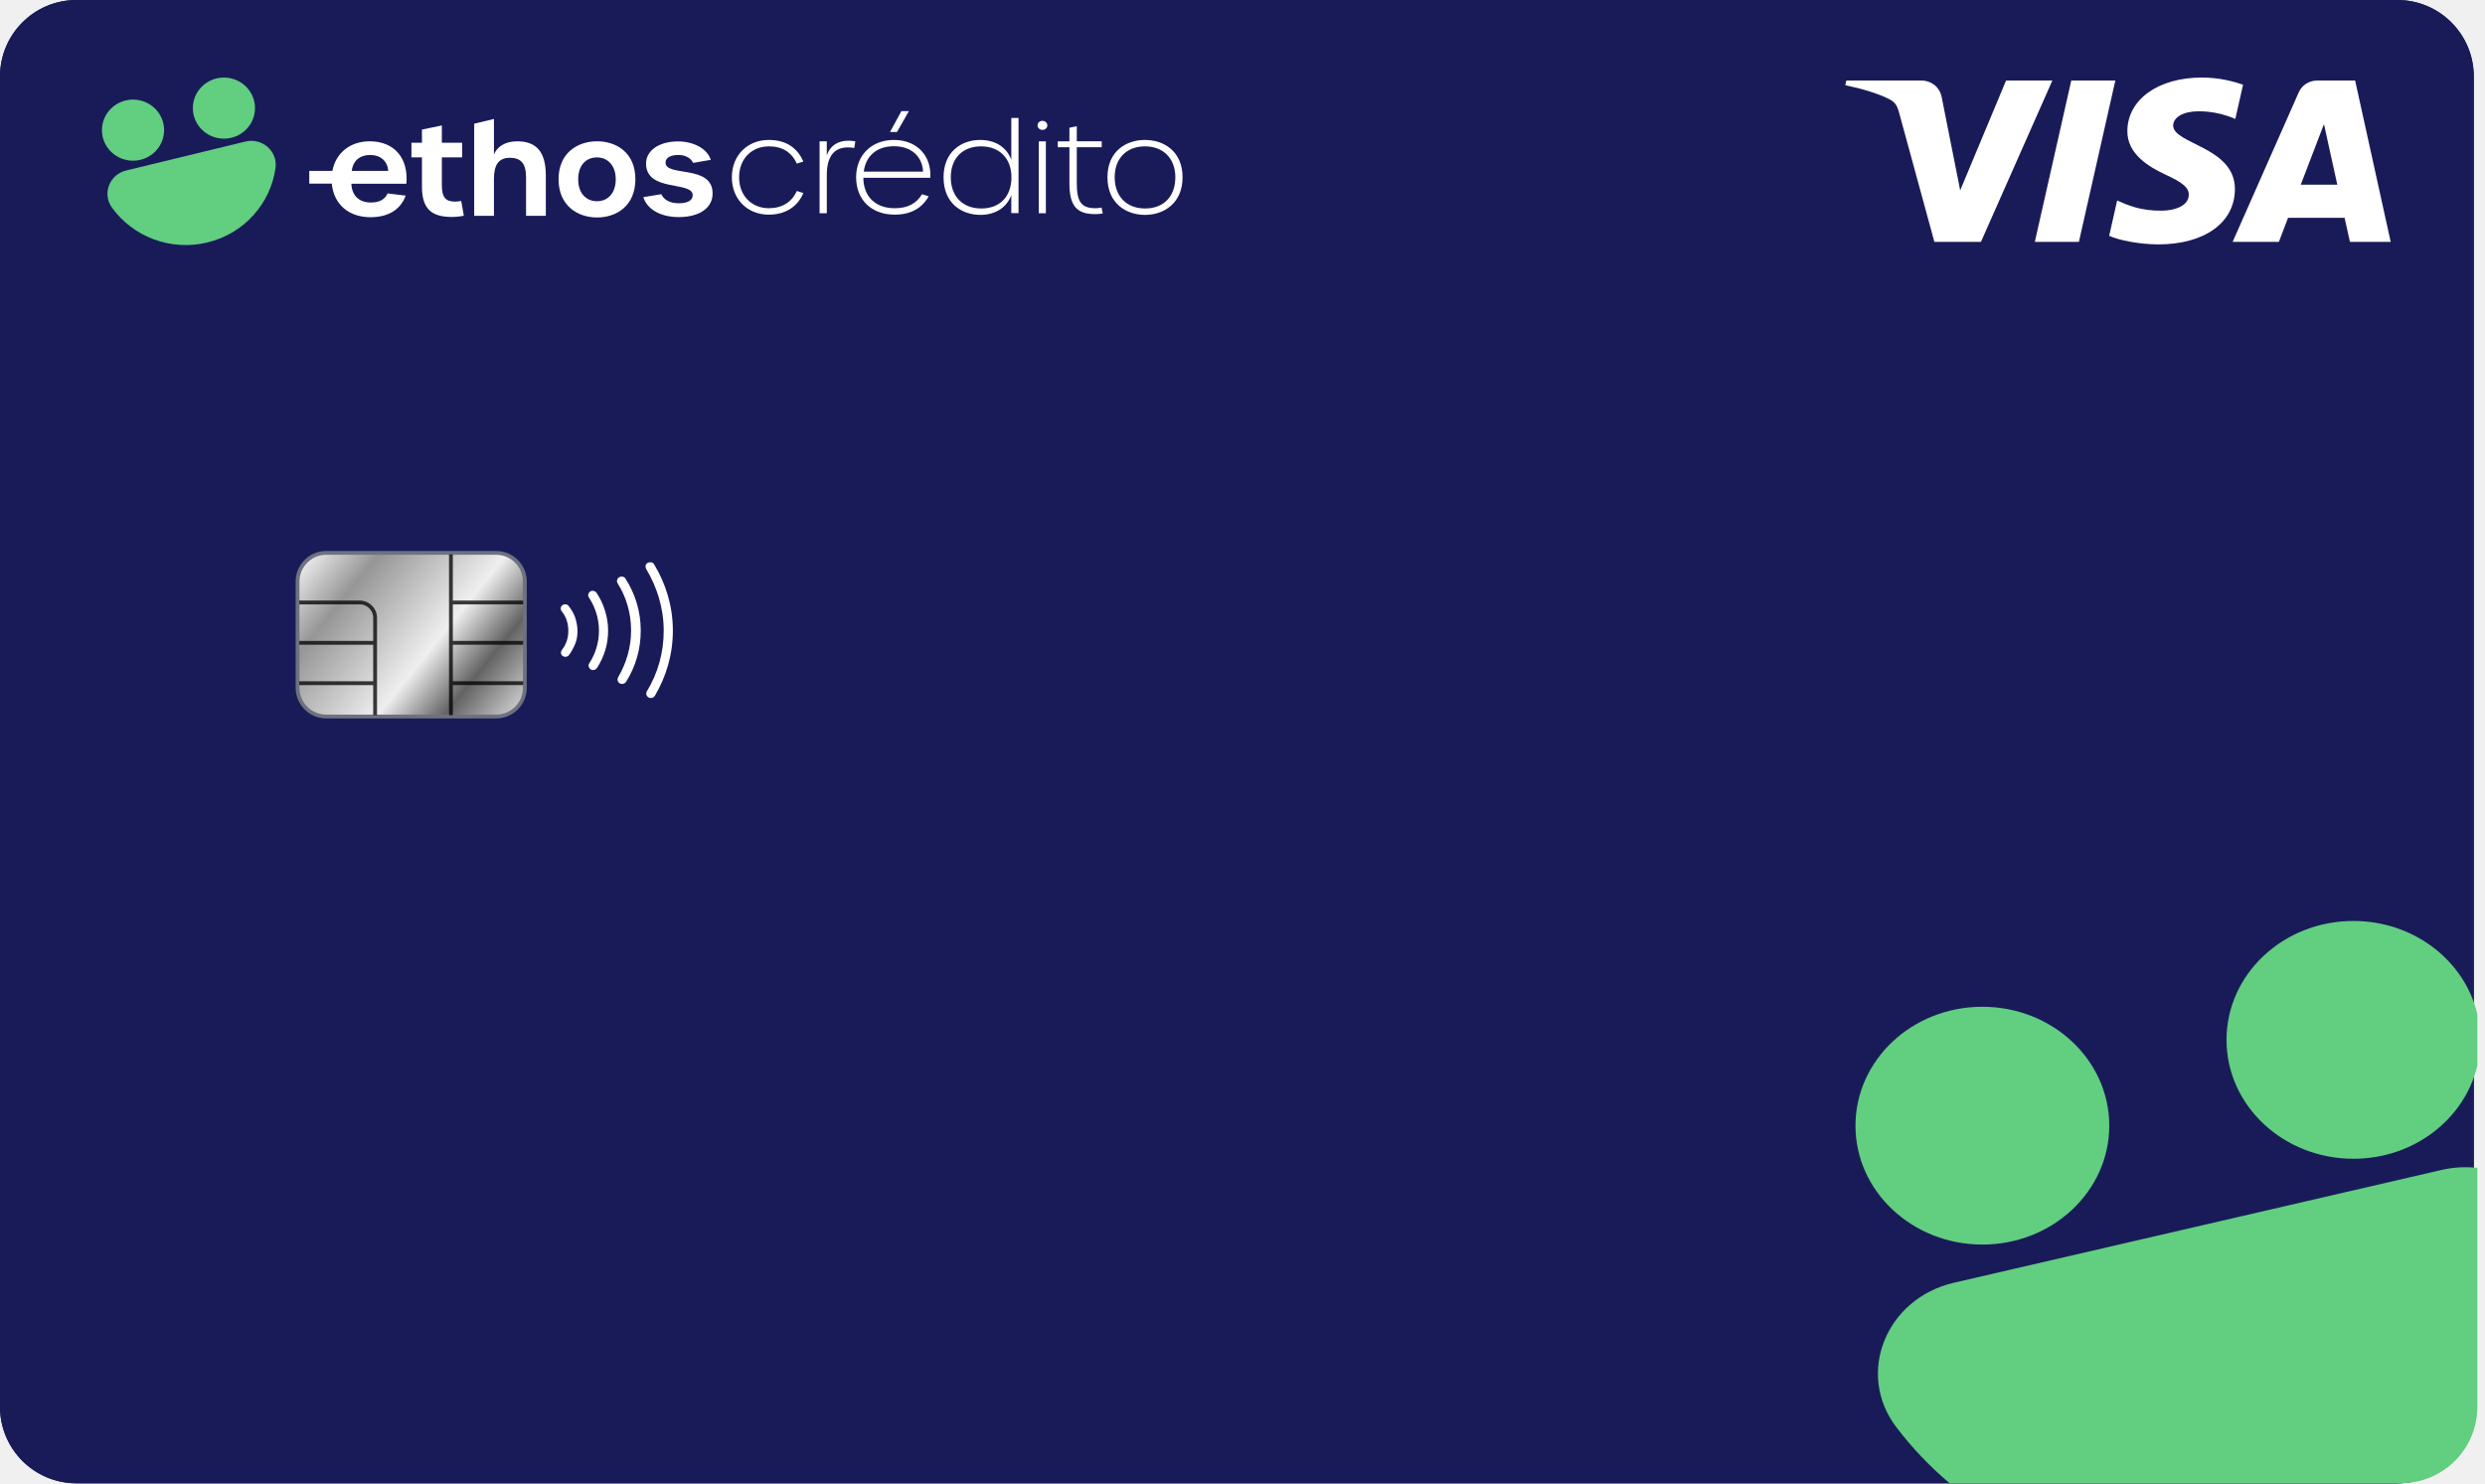
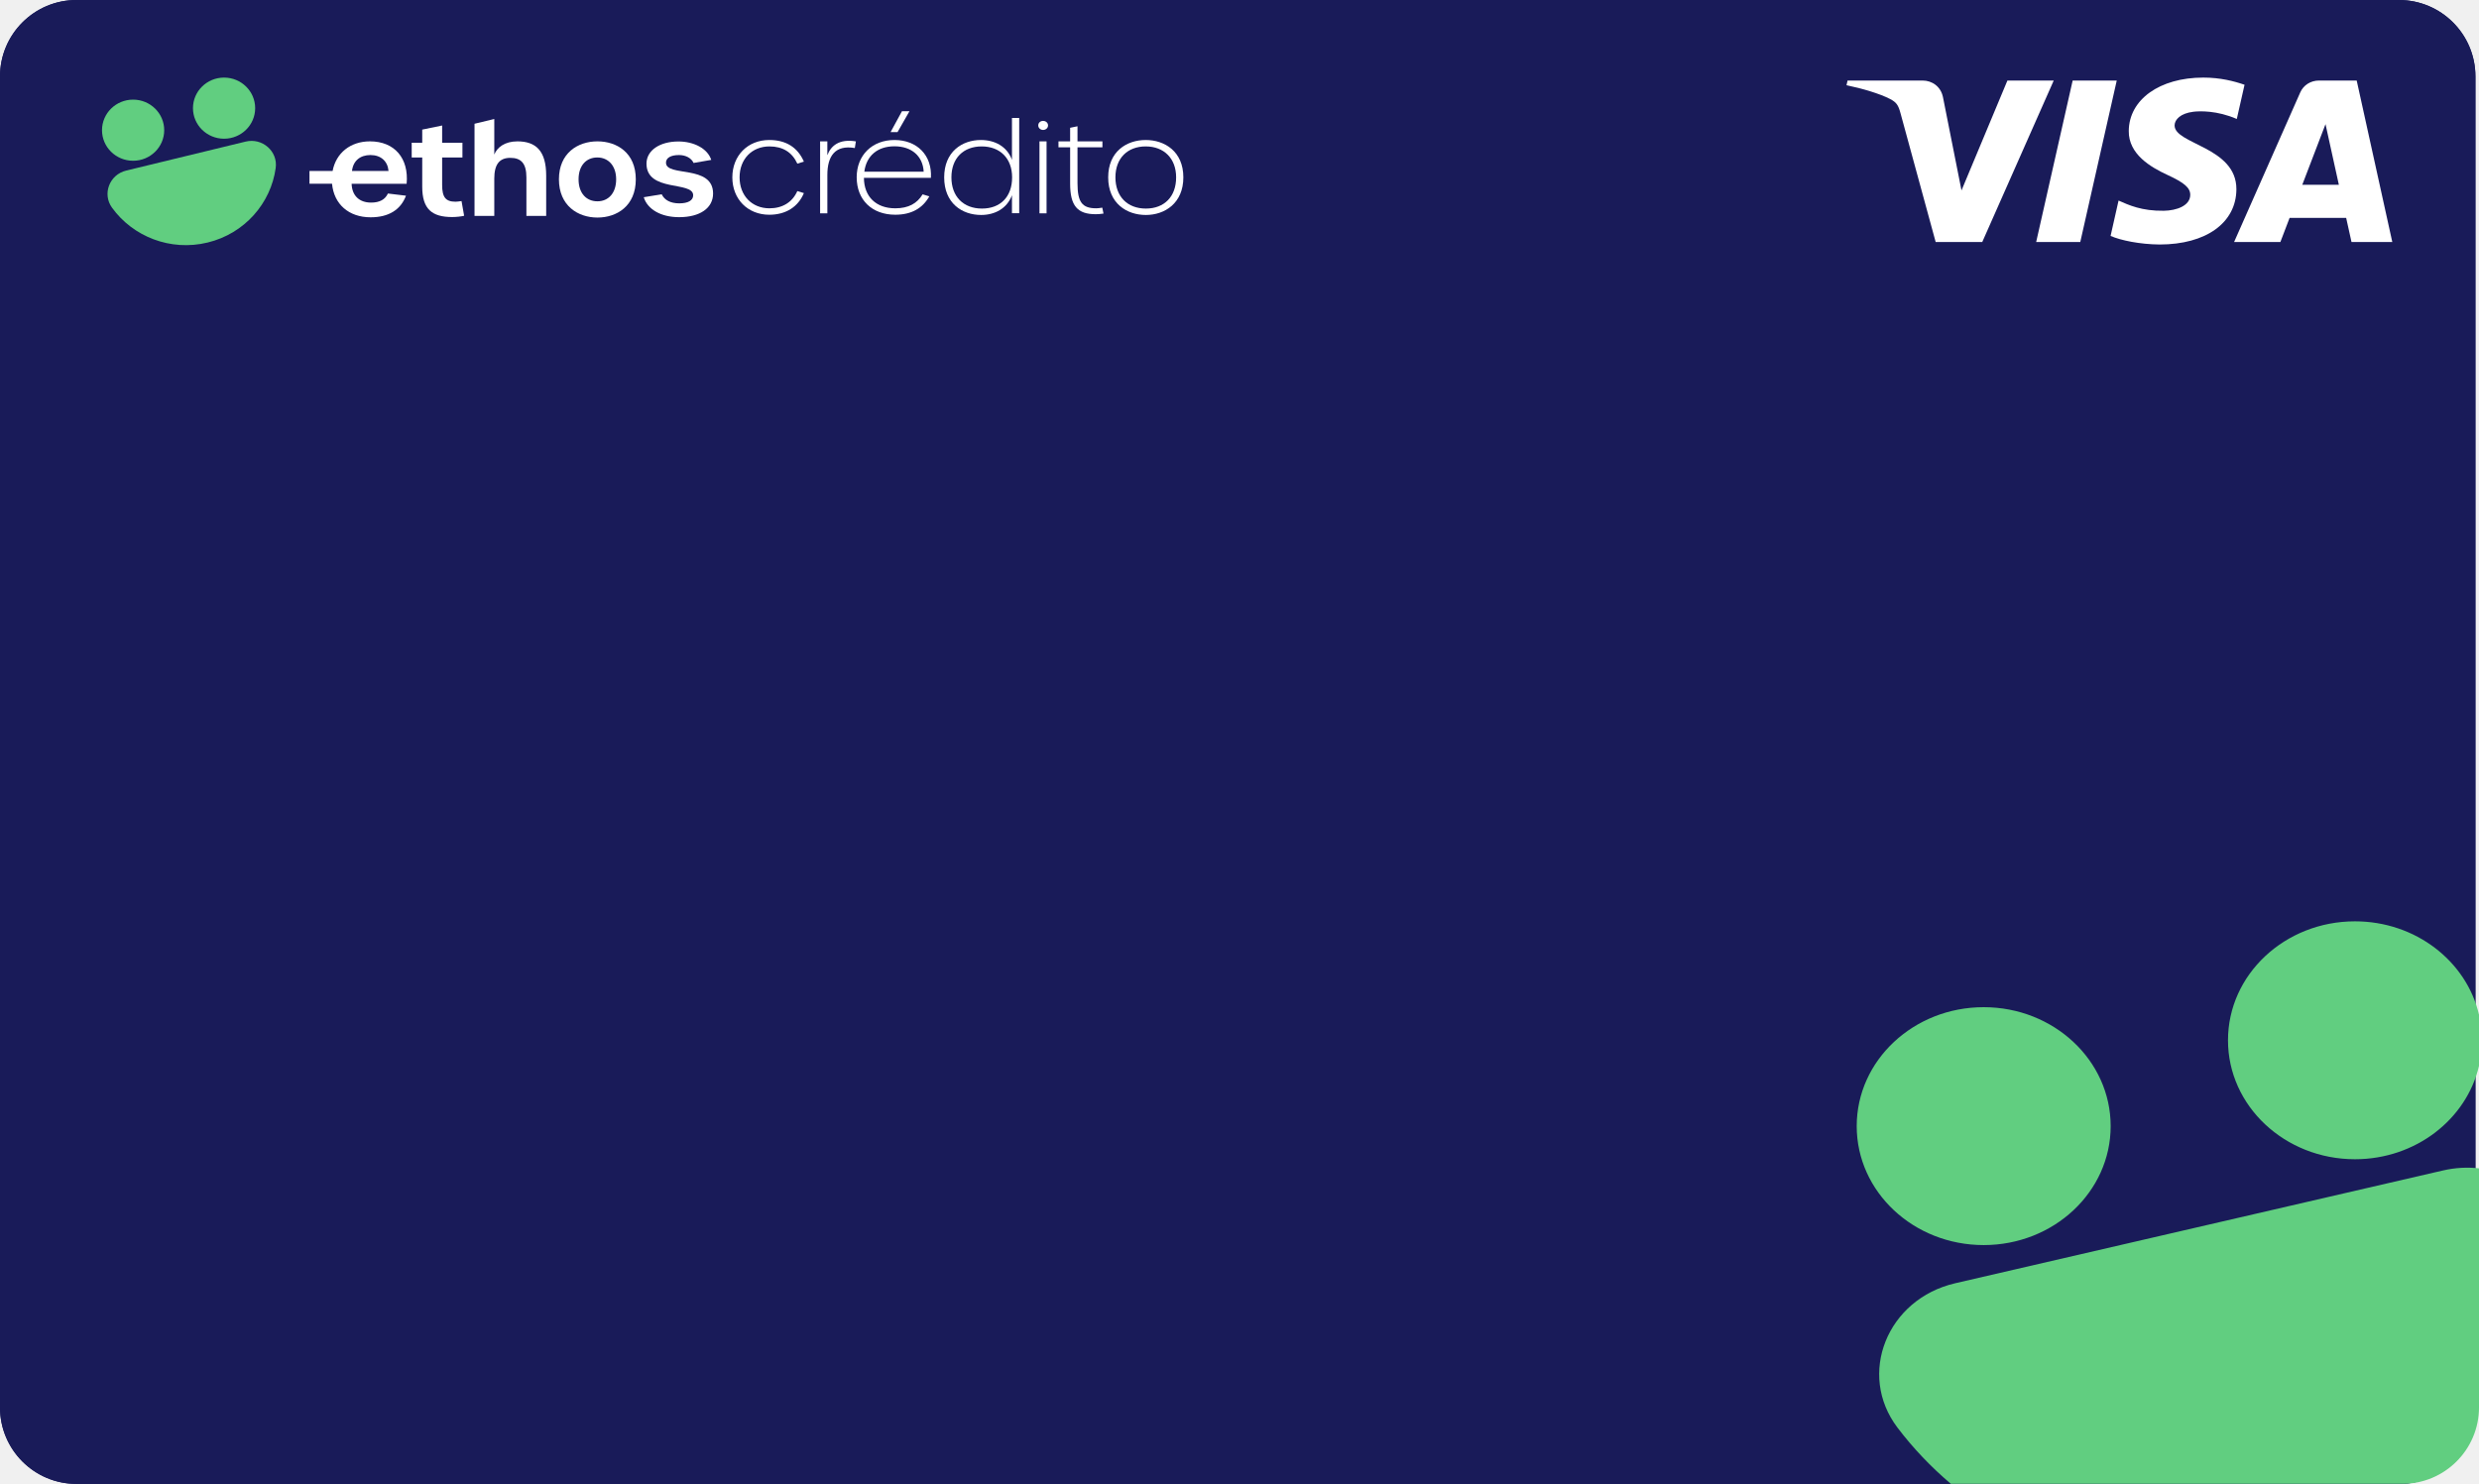
- <svg xmlns="http://www.w3.org/2000/svg" width="325" height="194" viewBox="0 0 325 194" fill="none">
+ <svg xmlns="http://www.w3.org/2000/svg" width="324" height="194" viewBox="0 0 324 194" fill="none">
  <rect width="323.533" height="194" rx="10" fill="#191B59" />
  <rect width="323.533" height="194" rx="10" fill="#191B59" />
-   <path d="M74.402 85.686L74.399 85.69L74.396 85.694C74.233 85.915 73.868 85.98 73.582 85.787C73.354 85.632 73.285 85.288 73.48 85.015C73.77 84.66 73.981 84.246 74.12 83.84C74.264 83.418 74.331 82.939 74.328 82.468C74.326 81.998 74.253 81.519 74.104 81.098C73.961 80.694 73.746 80.282 73.452 79.93C73.254 79.66 73.319 79.314 73.546 79.157C73.829 78.961 74.195 79.022 74.36 79.242L74.363 79.246L74.366 79.25C74.733 79.713 75.033 80.227 75.213 80.731C75.402 81.325 75.522 81.899 75.525 82.462C75.528 83.054 75.469 83.615 75.243 84.167C74.996 84.768 74.756 85.228 74.402 85.686Z" fill="white" />
-   <path d="M77.05 86.785L77.058 86.776L77.064 86.766C77.876 85.519 78.345 84.015 78.336 82.448C78.327 80.881 77.843 79.382 77.017 78.144C76.838 77.872 76.919 77.551 77.22 77.342C77.423 77.202 77.803 77.251 78.028 77.541C78.96 78.958 79.523 80.671 79.533 82.442C79.543 84.273 78.999 85.93 78.082 87.357C77.87 87.637 77.546 87.716 77.266 87.557C76.962 87.344 76.907 86.981 77.05 86.785Z" fill="white" />
-   <path d="M81.804 75.679L81.812 75.694L81.821 75.708C83.084 77.681 83.785 79.957 83.799 82.42C83.812 84.882 83.137 87.163 81.897 89.148C81.707 89.441 81.386 89.524 81.061 89.379C80.765 89.194 80.685 88.887 80.84 88.578C81.894 86.784 82.55 84.669 82.537 82.426C82.525 80.193 81.916 78.082 80.77 76.288C80.615 75.981 80.692 75.676 80.984 75.489C81.337 75.328 81.681 75.446 81.804 75.679Z" fill="white" />
-   <path d="M85.543 73.801L85.548 73.811L85.554 73.821C87.084 76.356 87.983 79.254 88 82.398C88.018 85.539 87.153 88.443 85.654 90.992C85.463 91.281 85.144 91.362 84.82 91.218C84.525 91.033 84.445 90.728 84.598 90.42C86.042 88.058 86.82 85.321 86.804 82.404C86.787 79.48 85.911 76.754 84.511 74.415C84.336 74.074 84.459 73.739 84.704 73.621C85.064 73.446 85.417 73.564 85.543 73.801Z" fill="white" />
  <line x1="186.666" y1="55.287" x2="187.999" y2="55.287" stroke="#191B59" />
  <g clip-path="url(#clip0_4564_16910)">
    <path d="M278.226 17.119C278.185 20.159 281.085 21.855 283.27 22.864C285.515 23.899 286.269 24.562 286.261 25.488C286.243 26.904 284.47 27.529 282.81 27.553C279.914 27.596 278.23 26.813 276.891 26.22L275.848 30.845C277.191 31.431 279.678 31.942 282.257 31.965C288.31 31.965 292.271 29.134 292.292 24.745C292.316 19.175 284.159 18.867 284.215 16.377C284.234 15.622 284.995 14.816 286.661 14.611C287.486 14.508 289.763 14.429 292.344 15.555L293.357 11.081C291.969 10.602 290.185 10.143 287.963 10.143C282.266 10.143 278.258 13.012 278.226 17.119ZM303.093 10.529C301.987 10.529 301.055 11.139 300.64 12.077L291.993 31.636H298.042L299.245 28.485H306.638L307.336 31.636H312.667L308.015 10.529H303.093ZM303.939 16.231L305.684 24.157H300.903L303.939 16.231ZM270.892 10.529L266.124 31.636H271.888L276.654 10.529H270.892ZM262.364 10.529L256.364 24.895L253.938 12.68C253.653 11.316 252.528 10.529 251.279 10.529H241.471L241.334 11.142C243.347 11.556 245.635 12.223 247.021 12.937C247.869 13.374 248.111 13.755 248.39 14.792L252.987 31.636H259.078L268.418 10.529H262.364Z" fill="white" />
  </g>
  <path fill-rule="evenodd" clip-rule="evenodd" d="M324.001 132.66C322.369 125.678 315.731 120.451 307.79 120.451C298.624 120.451 291.194 127.413 291.194 136.002C291.194 144.59 298.624 151.553 307.79 151.553C315.731 151.553 322.369 146.326 324.001 139.343V132.66ZM324.001 152.746C322.483 152.573 320.894 152.651 319.289 153.022L255.542 167.766C246.644 169.826 242.688 179.648 248.002 186.648C250.048 189.344 252.39 191.801 254.974 193.988H314.001C319.524 193.988 324.001 189.511 324.001 183.988V152.746ZM259.263 162.775C268.429 162.775 275.859 155.813 275.859 147.225C275.859 138.636 268.429 131.674 259.263 131.674C250.098 131.674 242.668 138.636 242.668 147.225C242.668 155.813 250.098 162.775 259.263 162.775Z" fill="#61CE80" />
  <path d="M48.351 18.48C45.791 18.48 43.916 20.012 43.471 22.348H40.449V24.019H43.397C43.64 26.685 45.578 28.408 48.437 28.408C50.783 28.408 52.365 27.438 53.062 25.584L50.699 25.3C50.342 26.086 49.611 26.486 48.507 26.486C46.959 26.486 46.009 25.584 45.956 24.029H53.146C53.452 20.688 51.565 18.48 48.353 18.48H48.351ZM48.418 20.269C49.791 20.269 50.673 21.084 50.779 22.348H46.005C46.161 21.001 47.094 20.269 48.416 20.269H48.418Z" fill="white" />
  <path d="M59.537 26.37C58.262 26.37 57.787 25.8 57.787 24.18V20.587H60.439V18.665H57.787V16.408L55.185 16.944V18.665H53.809V20.587H55.185V24.414C55.185 27.322 56.444 28.375 59.096 28.375C59.607 28.375 60.268 28.307 60.661 28.208L60.321 26.286C59.964 26.336 59.742 26.37 59.539 26.37H59.537Z" fill="white" />
  <path d="M67.611 18.482C65.979 18.482 64.976 19.267 64.602 20.203V15.557L62.018 16.179V28.225H64.602V23.345C64.602 21.506 65.265 20.637 66.693 20.637C68.12 20.637 68.8 21.373 68.8 23.194V28.225H71.385V22.96C71.385 19.701 70.025 18.48 67.611 18.48V18.482Z" fill="white" />
  <path d="M78.083 18.48C75.532 18.48 73.051 20.002 73.051 23.444C73.051 26.887 75.532 28.442 78.083 28.442C80.633 28.442 83.098 26.921 83.098 23.444C83.098 19.968 80.617 18.48 78.083 18.48ZM78.083 26.318C76.638 26.318 75.618 25.265 75.618 23.444C75.618 21.624 76.638 20.587 78.066 20.587C79.493 20.587 80.53 21.655 80.53 23.444C80.53 25.233 79.527 26.318 78.083 26.318Z" fill="white" />
  <path d="M87.042 21.273C87.042 20.638 87.671 20.269 88.742 20.269C89.61 20.269 90.357 20.654 90.647 21.304L92.959 20.904C92.484 19.416 90.68 18.496 88.674 18.496C86.261 18.496 84.527 19.632 84.494 21.354C84.46 25.181 90.596 23.627 90.596 25.532C90.596 26.201 89.933 26.585 88.778 26.585C87.623 26.585 86.84 26.151 86.483 25.399L84.137 25.784C84.612 27.339 86.347 28.392 88.761 28.392C91.481 28.392 93.198 27.206 93.198 25.3C93.198 21.473 87.044 23.178 87.044 21.273H87.042Z" fill="white" />
  <path d="M29.285 18.135C31.53 18.135 33.35 16.346 33.35 14.139C33.35 11.932 31.53 10.143 29.285 10.143C27.041 10.143 25.221 11.932 25.221 14.139C25.221 16.346 27.041 18.135 29.285 18.135Z" fill="#61CE80" />
  <path d="M32.102 18.512C34.281 17.982 36.334 19.775 36.034 21.962C35.403 26.559 31.99 30.532 27.132 31.709C22.273 32.889 17.374 30.934 14.64 27.152C13.339 25.355 14.308 22.831 16.487 22.301L32.102 18.512Z" fill="#61CE80" />
  <path d="M17.397 21.017C19.642 21.017 21.462 19.228 21.462 17.021C21.462 14.815 19.642 13.025 17.397 13.025C15.152 13.025 13.332 14.815 13.332 17.021C13.332 19.228 15.152 21.017 17.397 21.017Z" fill="#61CE80" />
  <path d="M95.715 23.187C95.715 20.341 97.729 18.303 100.548 18.303C102.738 18.303 104.26 19.273 105.067 21.131L104.21 21.395C103.528 19.897 102.301 19.142 100.567 19.142C98.274 19.142 96.663 20.803 96.663 23.187C96.663 25.571 98.274 27.233 100.567 27.233C102.265 27.233 103.561 26.444 104.21 24.98L105.067 25.244C104.313 27.052 102.702 28.074 100.548 28.074C97.729 28.074 95.715 26.035 95.715 23.189V23.187Z" fill="white" />
  <path d="M107.186 18.483H108.132V20.292C108.588 19.092 109.637 18.12 111.863 18.483L111.723 19.354C109.132 18.91 108.134 20.423 108.134 22.874V27.889H107.188V18.481L107.186 18.483Z" fill="white" />
  <path d="M111.967 23.188C111.967 20.292 113.981 18.303 116.906 18.303C119.83 18.303 121.845 20.276 121.669 23.253H112.913C112.93 25.72 114.507 27.233 117.011 27.233C118.745 27.233 119.866 26.593 120.584 25.407L121.46 25.671C120.584 27.217 119.148 28.072 117.011 28.072C113.964 28.072 111.969 26.131 111.969 23.188H111.967ZM120.723 22.448C120.618 20.425 119.165 19.126 116.906 19.126C114.646 19.126 113.227 20.409 112.966 22.448H120.723ZM117.888 14.537H118.867L117.309 17.268H116.399L117.888 14.537Z" fill="white" />
  <path d="M123.402 23.188C123.402 19.832 125.748 18.303 128.2 18.303C130.003 18.303 131.614 19.126 132.262 20.901V15.424H133.208V27.874H132.262V25.522C131.614 27.265 130.02 28.104 128.236 28.104C125.748 28.104 123.402 26.575 123.402 23.186V23.188ZM132.281 23.188C132.281 20.705 130.706 19.142 128.305 19.142C125.905 19.142 124.348 20.689 124.348 23.188C124.348 25.687 125.907 27.267 128.341 27.267C130.776 27.267 132.281 25.704 132.281 23.188Z" fill="white" />
  <path d="M135.697 16.396C135.697 16.051 135.978 15.805 136.329 15.805C136.679 15.805 136.977 16.051 136.977 16.396C136.977 16.741 136.679 16.989 136.329 16.989C135.978 16.989 135.697 16.725 135.697 16.396ZM135.856 18.484H136.783V27.892H135.856V18.484Z" fill="white" />
  <path d="M139.864 24.01V19.256H138.34V18.483H139.864V16.706L140.827 16.508V18.481H144.085V19.255H140.827V23.959C140.827 26.426 141.44 27.231 143.262 27.231C143.454 27.231 143.665 27.215 144.066 27.147L144.225 27.921C143.857 27.986 143.454 28.004 143.209 28.004C140.827 28.004 139.864 26.919 139.864 24.008V24.01Z" fill="white" />
  <path d="M144.838 23.187C144.838 19.8 147.256 18.303 149.741 18.303C152.226 18.303 154.661 19.8 154.661 23.187C154.661 26.575 152.226 28.105 149.758 28.105C147.289 28.105 144.838 26.608 144.838 23.187ZM153.717 23.187C153.717 20.704 152.123 19.142 149.741 19.142C147.359 19.142 145.784 20.689 145.784 23.187C145.784 25.686 147.342 27.267 149.76 27.267C152.178 27.267 153.717 25.704 153.717 23.187Z" fill="white" />
-   <rect x="38.916" y="72.311" width="29.727" height="21.399" rx="3.75" fill="url(#paint0_linear_4564_16910)" stroke="#6D7280" stroke-width="0.5" />
-   <path d="M39.139 78.797H47.057C48.161 78.797 49.057 79.692 49.057 80.797V84.074M49.057 93.528V89.351M49.057 89.351V84.074M49.057 89.351H39.139M49.057 84.074H39.139" stroke="black" stroke-opacity="0.76" stroke-width="0.5" />
-   <path d="M68.42 78.797H58.974M58.974 78.797V84.074M58.974 78.797V72.51M58.974 93.528V89.351M58.974 89.351V84.074M58.974 89.351H68.42M58.974 84.074H68.42" stroke="black" stroke-opacity="0.76" stroke-width="0.5" />
  <defs>
-     <linearGradient id="paint0_linear_4564_16910" x1="38.666" y1="72.061" x2="67.754" y2="95.481" gradientUnits="userSpaceOnUse">
-       <stop stop-color="white" />
-       <stop offset="0.234" stop-color="#969696" />
-       <stop offset="0.583" stop-color="#EFEFEF" />
-       <stop offset="0.766" stop-color="#636363" />
-       <stop offset="1" stop-color="#E5E5E5" />
-     </linearGradient>
    <clipPath id="clip0_4564_16910">
      <rect width="71.333" height="21.909" fill="white" transform="translate(241.334 10.1426)" />
    </clipPath>
  </defs>
</svg>
